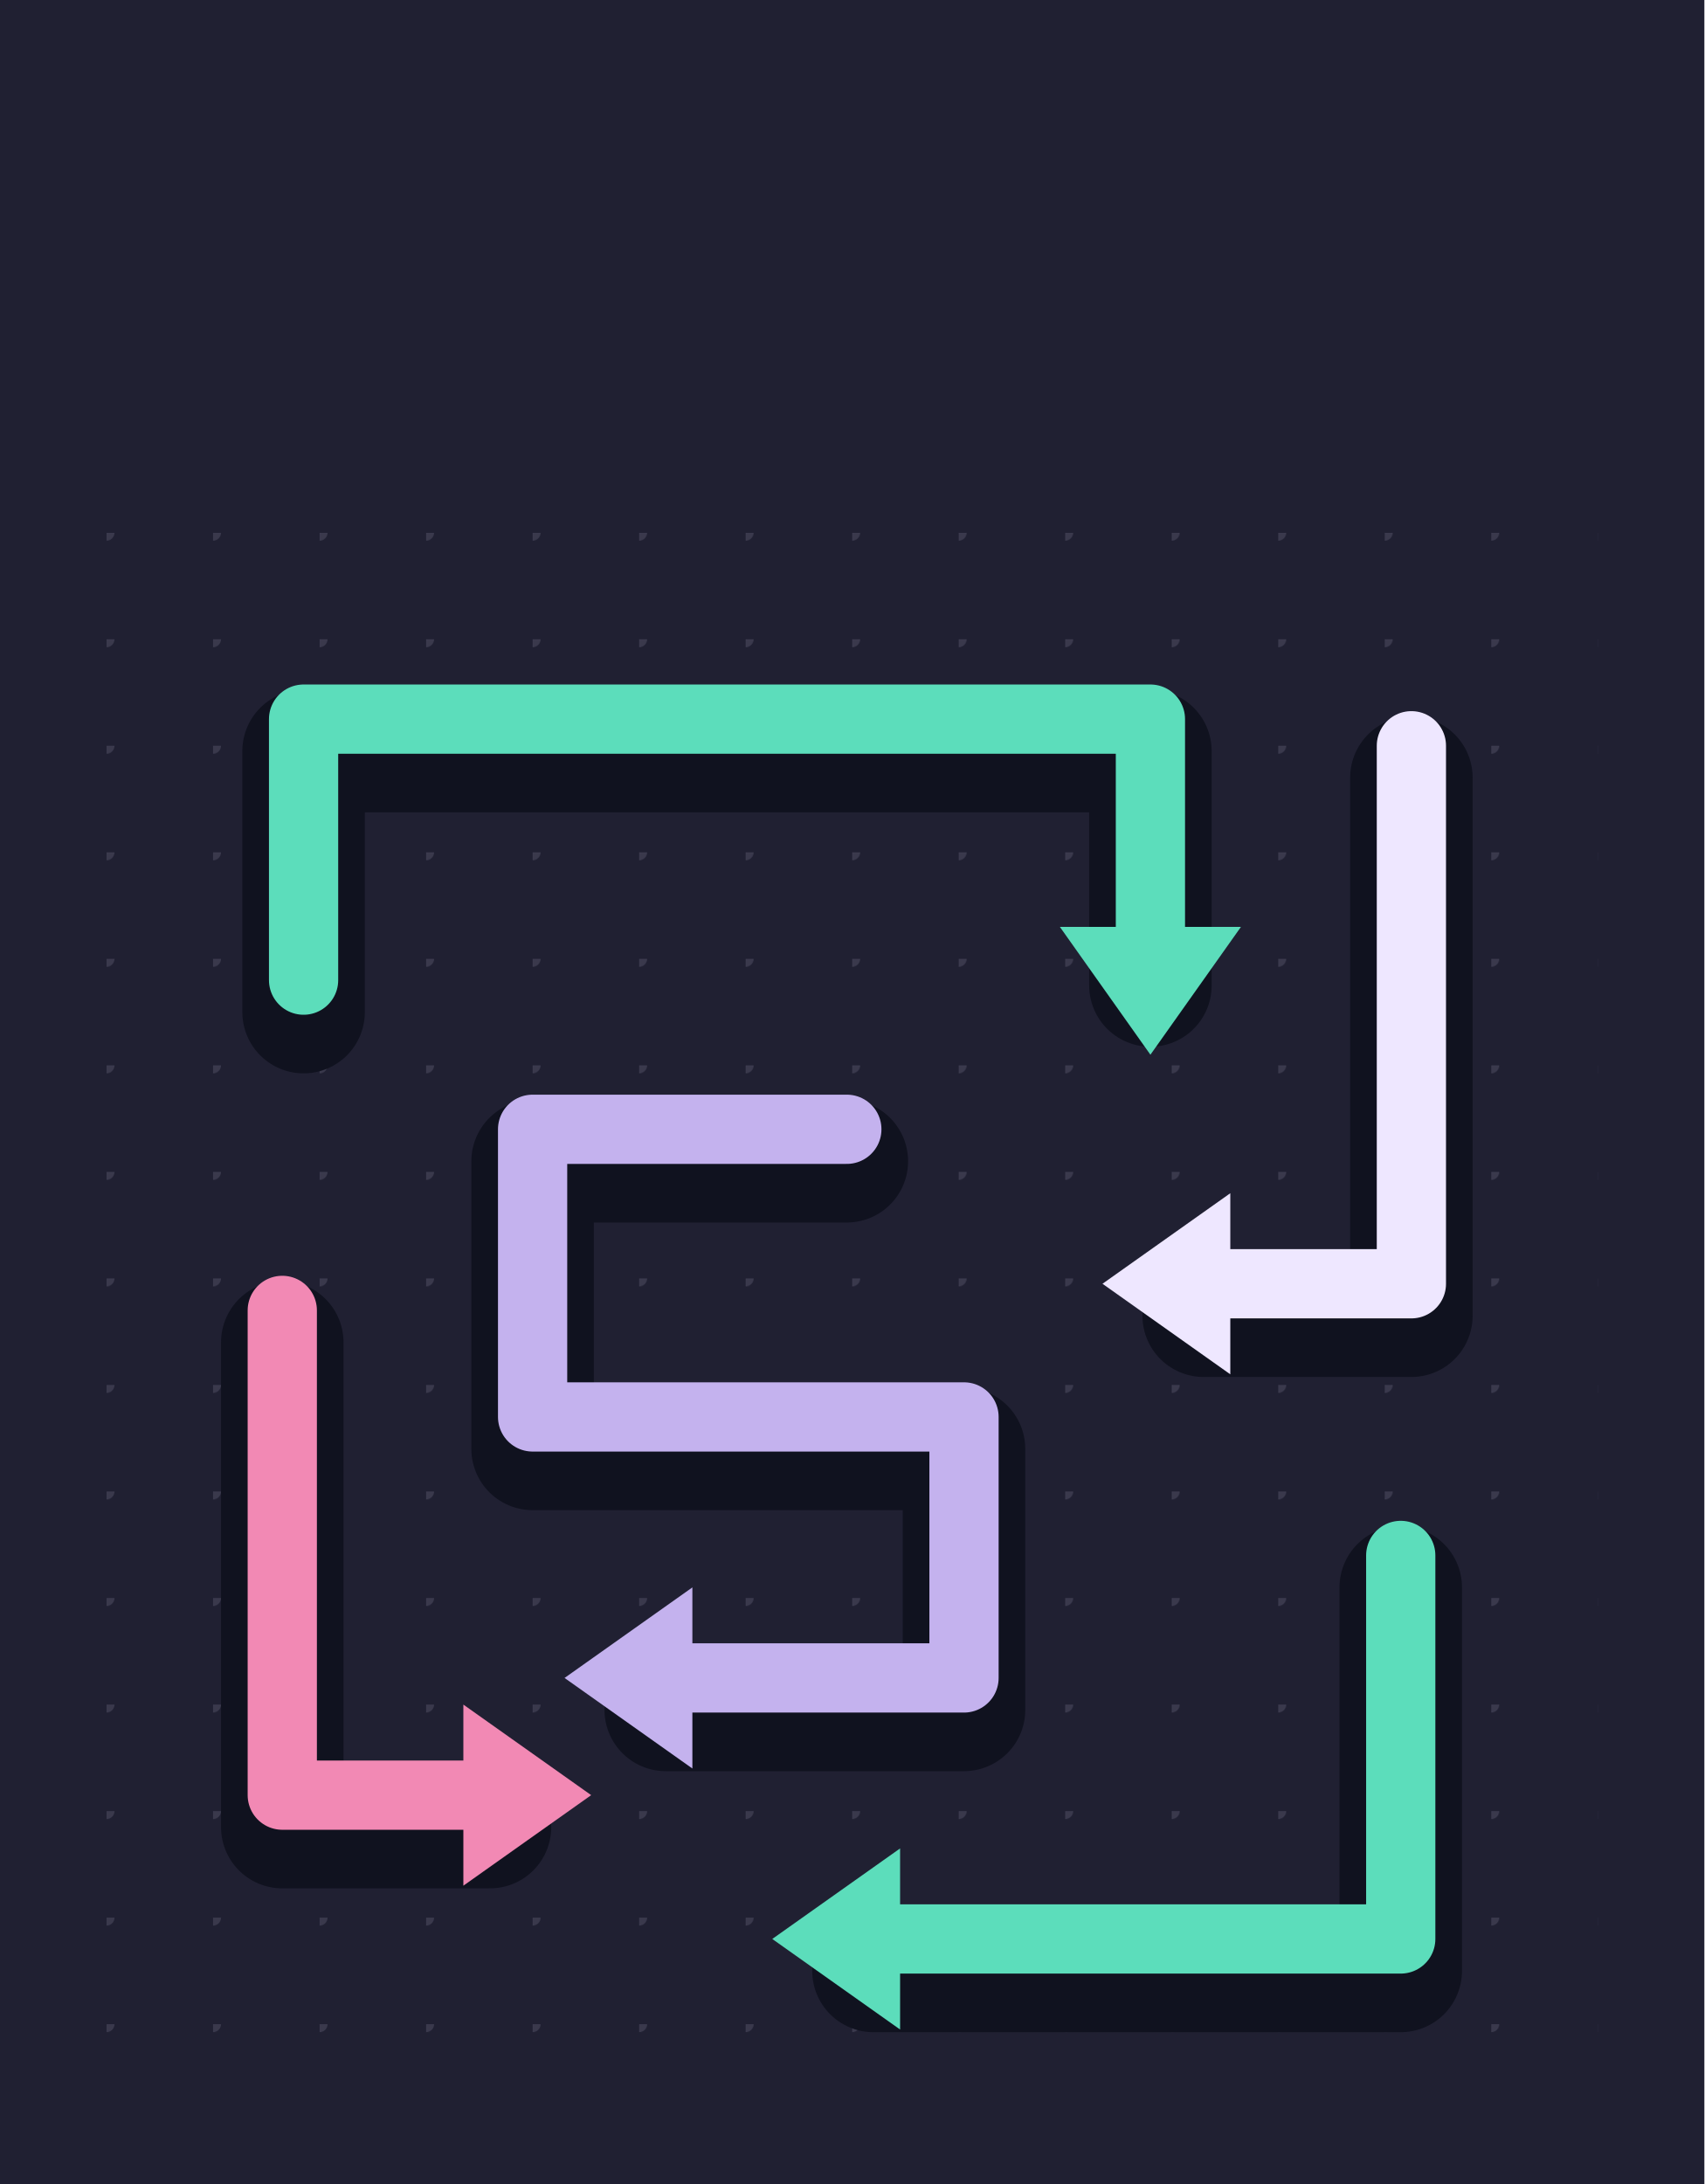
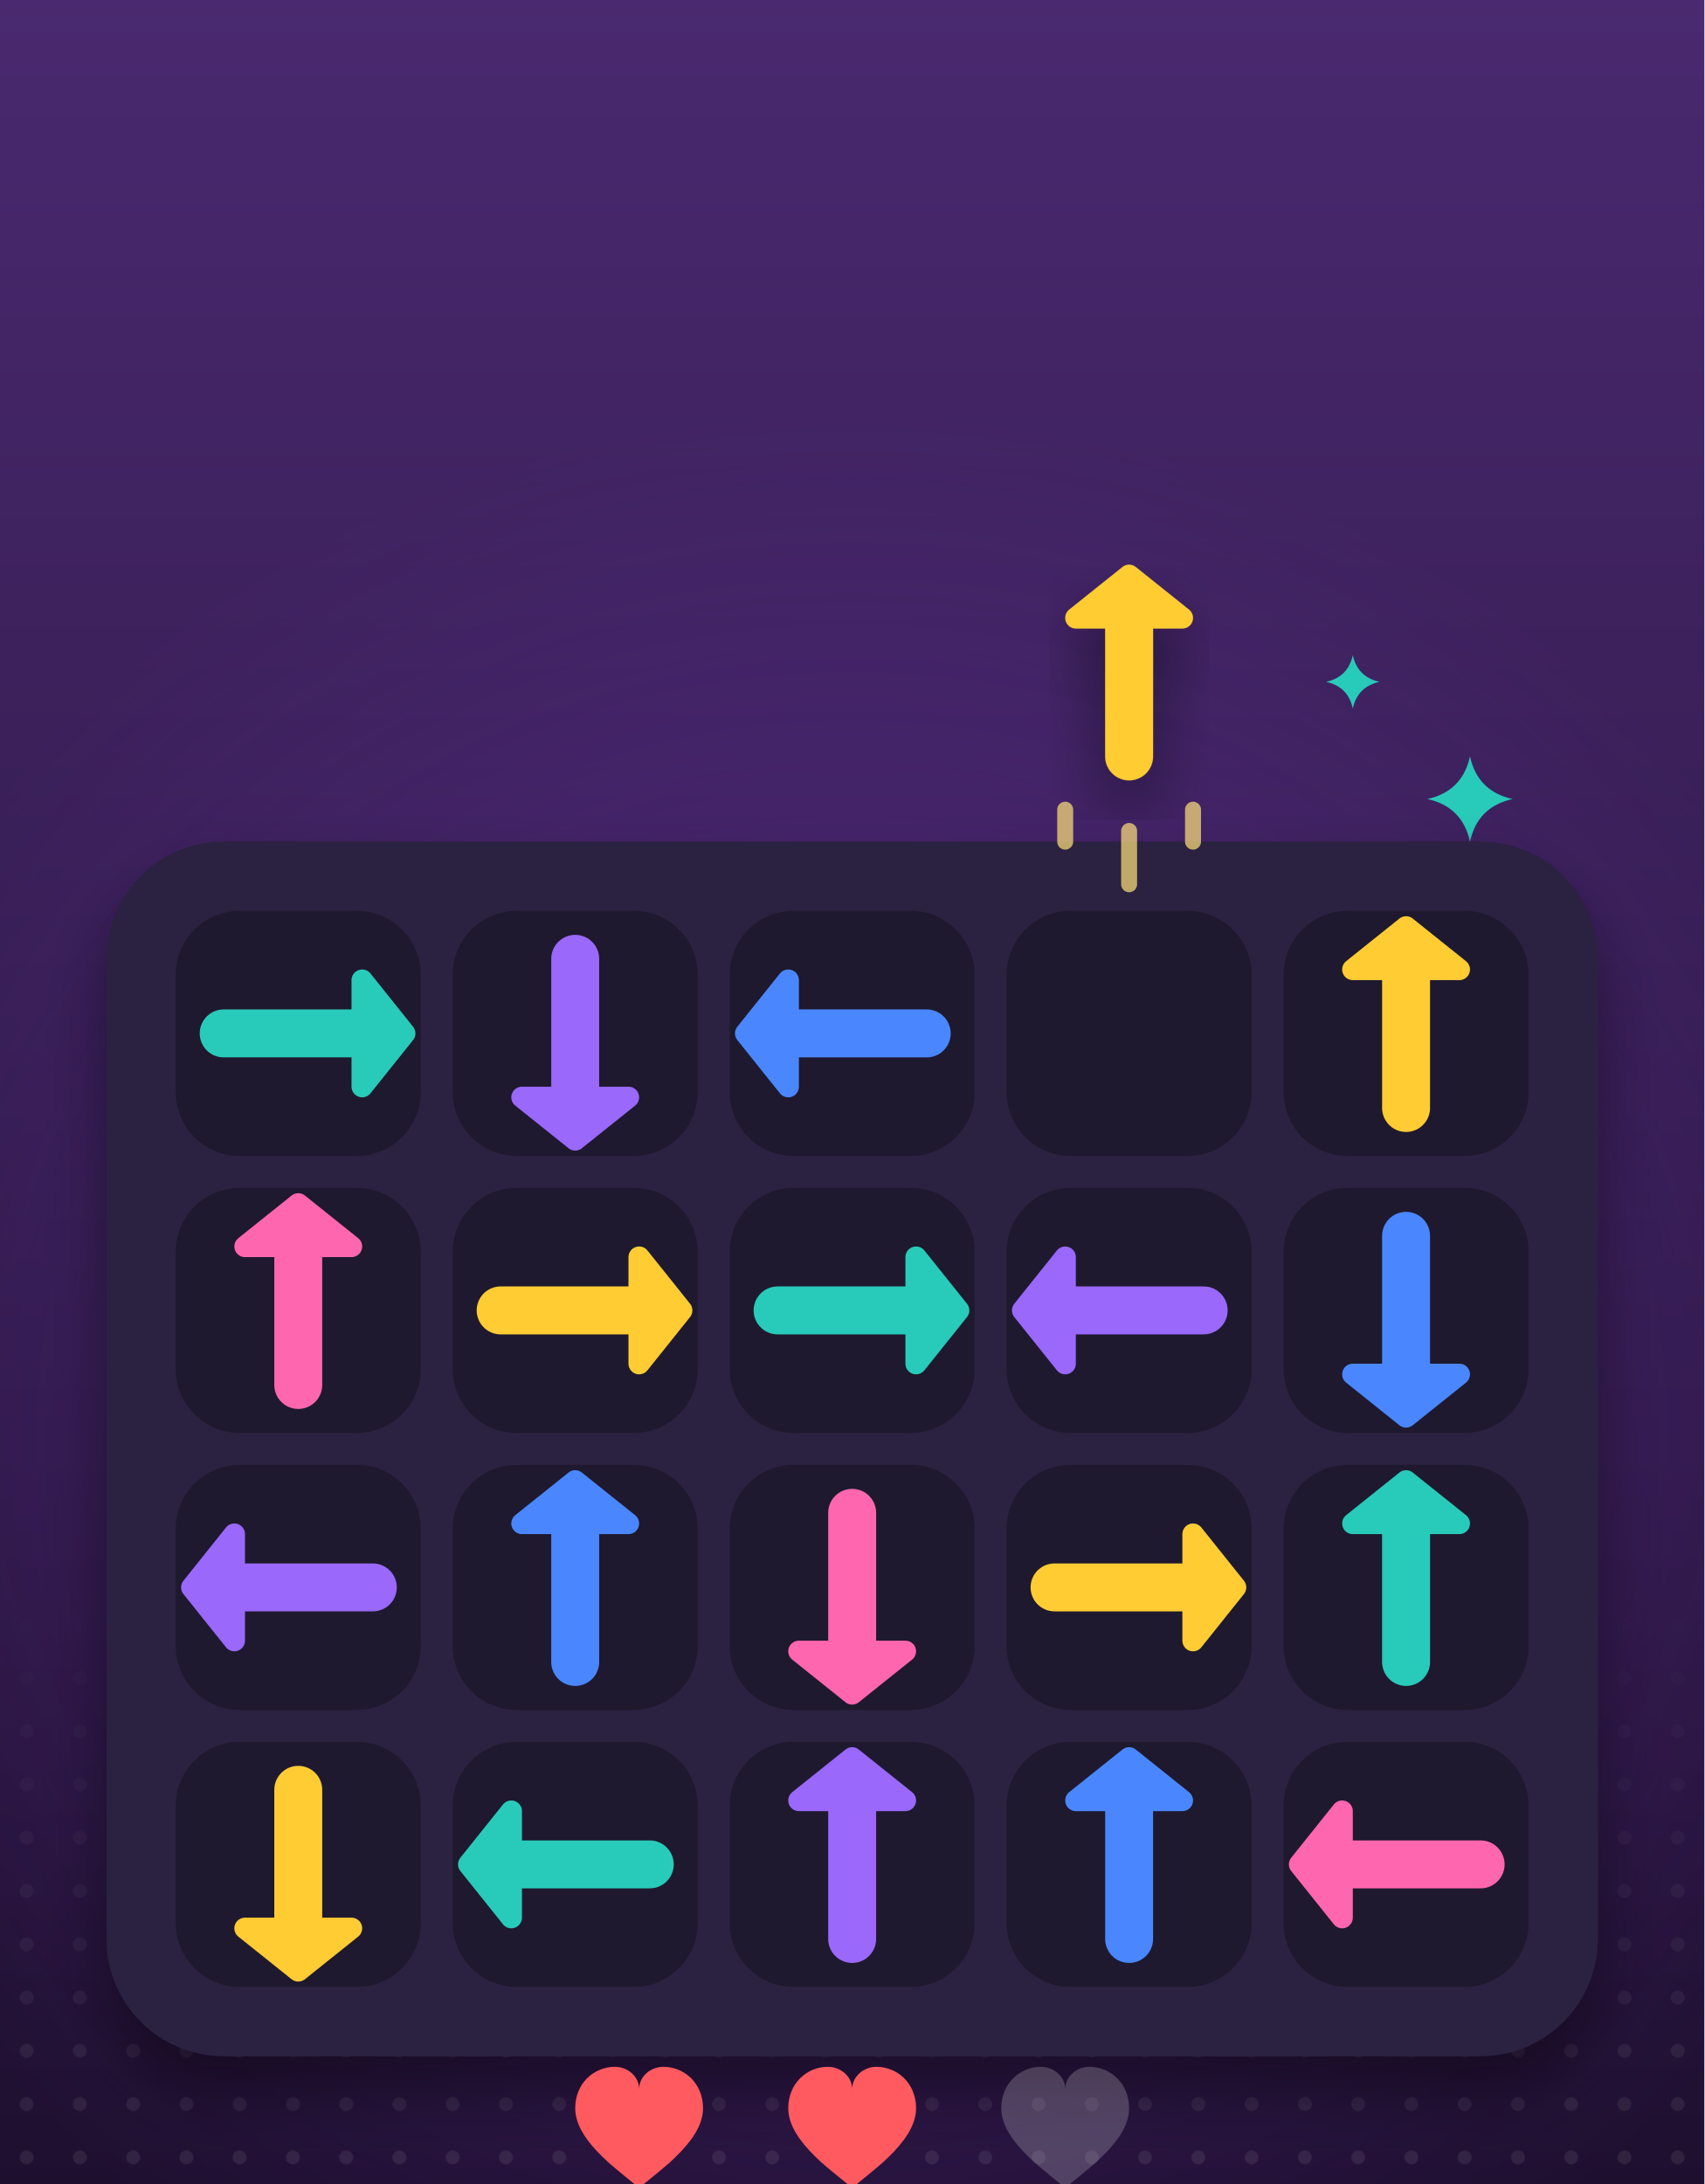
- <svg xmlns="http://www.w3.org/2000/svg" viewBox="0 0 320 410" role="img" aria-labelledby="sl-title sl-desc">
+ <svg xmlns="http://www.w3.org/2000/svg" viewBox="0 0 320 410" role="img" aria-labelledby="title desc">
  <defs>
-     <pattern id="sl-dots" width="20" height="20" patternUnits="userSpaceOnUse">
-       <circle cx="0" cy="0" r="1.5" fill="#d8d3ef" opacity=".14" />
+     <linearGradient id="bg" x1="0" y1="0" x2="0" y2="1">
+       <stop stop-color="#4a2970" />
+       <stop offset="1" stop-color="#1e0f2f" />
+     </linearGradient>
+     <radialGradient id="glow" cx="50%" cy="50%" r="50%">
+       <stop stop-color="#8f44e4" stop-opacity=".5" />
+       <stop offset=".55" stop-color="#8f44e4" stop-opacity=".14" />
+       <stop offset="1" stop-color="#8f44e4" stop-opacity="0" />
+     </radialGradient>
+     <pattern id="dots" width="10" height="10" patternUnits="userSpaceOnUse">
+       <circle cx="5" cy="5" r="1.3" fill="#fff" />
    </pattern>
+     <linearGradient id="dotfade" x1="0" y1="0" x2="0" y2="1">
+       <stop stop-color="#fff" stop-opacity="0" />
+       <stop offset="1" stop-color="#fff" stop-opacity=".9" />
+     </linearGradient>
+     <mask id="floor">
+       <rect x="0" y="300" width="320" height="110" fill="url(#dotfade)" />
+     </mask>
+     <filter id="drop" x="-25%" y="-25%" width="150%" height="160%">
+       <feDropShadow dx="0" dy="7" stdDeviation="6" flood-color="#05030c" flood-opacity=".42" />
+     </filter>
  </defs>
-   <path fill="#202032" d="M0 0h320v410H0z" />
-   <path fill="url(#sl-dots)" d="M20 100h280v290H20z" />
-   <g fill="none" stroke="#10121f" stroke-width="23" stroke-linecap="round" stroke-linejoin="round" transform="translate(0 6)">
-     <path d="M57 184v-49h159v44M265 140v101h-39M159 212h-59v54h81v49h-56M53 246v91h39M263 292v72h-99" />
+   <rect x="0" y="0" width="320" height="410" fill="url(#bg)" />
+   <ellipse cx="160" cy="268" rx="210" ry="190" fill="url(#glow)" />
+   <rect x="0" y="300" width="320" height="110" fill="url(#dots)" mask="url(#floor)" opacity="0.09" />
+   <path d="M276 142Q277.44 148.56 284 150Q277.44 151.44 276 158Q274.56 151.44 268 150Q274.56 148.56 276 142Z" fill="#28cbb9" />
+   <path d="M40 191Q41.26 196.74 47 198Q41.26 199.26 40 205Q38.74 199.26 33 198Q38.74 196.74 40 191Z" fill="#28cbb9" />
+   <circle cx="292" cy="188" r="2" fill="#28cbb9" opacity="0.8" />
+   <path d="M254 123Q254.9 127.1 259 128Q254.9 128.9 254 133Q253.1 128.9 249 128Q253.1 127.1 254 123Z" fill="#28cbb9" />
+   <path d="M52 163Q52.9 167.1 57 168Q52.9 168.9 52 173Q51.1 168.9 47 168Q51.1 167.1 52 163Z" fill="#28cbb9" />
+   <circle cx="30" cy="238" r="2" fill="#28cbb9" opacity="0.8" />
+   <rect x="20" y="158" width="280" height="228" fill="#2a2140" rx="22" filter="url(#drop)" />
+   <rect x="33" y="171" width="46" height="46" fill="#000" rx="12" opacity="0.28" />
+   <path d="M42 194L68 194" fill="none" stroke="#28cbb9" stroke-width="9" stroke-linecap="round" stroke-linejoin="round" />
+   <path d="M76 194L68 204L68 184Z" fill="#28cbb9" stroke="#28cbb9" stroke-width="4" stroke-linejoin="round" />
+   <rect x="85" y="171" width="46" height="46" fill="#000" rx="12" opacity="0.28" />
+   <path d="M108 180L108 206" fill="none" stroke="#9a68fb" stroke-width="9" stroke-linecap="round" stroke-linejoin="round" />
+   <path d="M108 214L98 206L118 206Z" fill="#9a68fb" stroke="#9a68fb" stroke-width="4" stroke-linejoin="round" />
+   <rect x="137" y="171" width="46" height="46" fill="#000" rx="12" opacity="0.28" />
+   <path d="M174 194L148 194" fill="none" stroke="#4a87ff" stroke-width="9" stroke-linecap="round" stroke-linejoin="round" />
+   <path d="M140 194L148 184L148 204Z" fill="#4a87ff" stroke="#4a87ff" stroke-width="4" stroke-linejoin="round" />
+   <rect x="241" y="171" width="46" height="46" fill="#000" rx="12" opacity="0.28" />
+   <path d="M264 208L264 182" fill="none" stroke="#ffcc33" stroke-width="9" stroke-linecap="round" stroke-linejoin="round" />
+   <path d="M264 174L274 182L254 182Z" fill="#ffcc33" stroke="#ffcc33" stroke-width="4" stroke-linejoin="round" />
+   <rect x="33" y="223" width="46" height="46" fill="#000" rx="12" opacity="0.28" />
+   <path d="M56 260L56 234" fill="none" stroke="#ff66b0" stroke-width="9" stroke-linecap="round" stroke-linejoin="round" />
+   <path d="M56 226L66 234L46 234Z" fill="#ff66b0" stroke="#ff66b0" stroke-width="4" stroke-linejoin="round" />
+   <rect x="85" y="223" width="46" height="46" fill="#000" rx="12" opacity="0.28" />
+   <path d="M94 246L120 246" fill="none" stroke="#ffcc33" stroke-width="9" stroke-linecap="round" stroke-linejoin="round" />
+   <path d="M128 246L120 256L120 236Z" fill="#ffcc33" stroke="#ffcc33" stroke-width="4" stroke-linejoin="round" />
+   <rect x="137" y="223" width="46" height="46" fill="#000" rx="12" opacity="0.28" />
+   <path d="M146 246L172 246" fill="none" stroke="#28cbb9" stroke-width="9" stroke-linecap="round" stroke-linejoin="round" />
+   <path d="M180 246L172 256L172 236Z" fill="#28cbb9" stroke="#28cbb9" stroke-width="4" stroke-linejoin="round" />
+   <rect x="189" y="223" width="46" height="46" fill="#000" rx="12" opacity="0.28" />
+   <path d="M226 246L200 246" fill="none" stroke="#9a68fb" stroke-width="9" stroke-linecap="round" stroke-linejoin="round" />
+   <path d="M192 246L200 236L200 256Z" fill="#9a68fb" stroke="#9a68fb" stroke-width="4" stroke-linejoin="round" />
+   <rect x="241" y="223" width="46" height="46" fill="#000" rx="12" opacity="0.28" />
+   <path d="M264 232L264 258" fill="none" stroke="#4a87ff" stroke-width="9" stroke-linecap="round" stroke-linejoin="round" />
+   <path d="M264 266L254 258L274 258Z" fill="#4a87ff" stroke="#4a87ff" stroke-width="4" stroke-linejoin="round" />
+   <rect x="33" y="275" width="46" height="46" fill="#000" rx="12" opacity="0.28" />
+   <path d="M70 298L44 298" fill="none" stroke="#9a68fb" stroke-width="9" stroke-linecap="round" stroke-linejoin="round" />
+   <path d="M36 298L44 288L44 308Z" fill="#9a68fb" stroke="#9a68fb" stroke-width="4" stroke-linejoin="round" />
+   <rect x="85" y="275" width="46" height="46" fill="#000" rx="12" opacity="0.28" />
+   <path d="M108 312L108 286" fill="none" stroke="#4a87ff" stroke-width="9" stroke-linecap="round" stroke-linejoin="round" />
+   <path d="M108 278L118 286L98 286Z" fill="#4a87ff" stroke="#4a87ff" stroke-width="4" stroke-linejoin="round" />
+   <rect x="137" y="275" width="46" height="46" fill="#000" rx="12" opacity="0.28" />
+   <path d="M160 284L160 310" fill="none" stroke="#ff66b0" stroke-width="9" stroke-linecap="round" stroke-linejoin="round" />
+   <path d="M160 318L150 310L170 310Z" fill="#ff66b0" stroke="#ff66b0" stroke-width="4" stroke-linejoin="round" />
+   <rect x="189" y="275" width="46" height="46" fill="#000" rx="12" opacity="0.28" />
+   <path d="M198 298L224 298" fill="none" stroke="#ffcc33" stroke-width="9" stroke-linecap="round" stroke-linejoin="round" />
+   <path d="M232 298L224 308L224 288Z" fill="#ffcc33" stroke="#ffcc33" stroke-width="4" stroke-linejoin="round" />
+   <rect x="241" y="275" width="46" height="46" fill="#000" rx="12" opacity="0.28" />
+   <path d="M264 312L264 286" fill="none" stroke="#28cbb9" stroke-width="9" stroke-linecap="round" stroke-linejoin="round" />
+   <path d="M264 278L274 286L254 286Z" fill="#28cbb9" stroke="#28cbb9" stroke-width="4" stroke-linejoin="round" />
+   <rect x="33" y="327" width="46" height="46" fill="#000" rx="12" opacity="0.28" />
+   <path d="M56 336L56 362" fill="none" stroke="#ffcc33" stroke-width="9" stroke-linecap="round" stroke-linejoin="round" />
+   <path d="M56 370L46 362L66 362Z" fill="#ffcc33" stroke="#ffcc33" stroke-width="4" stroke-linejoin="round" />
+   <rect x="85" y="327" width="46" height="46" fill="#000" rx="12" opacity="0.28" />
+   <path d="M122 350L96 350" fill="none" stroke="#28cbb9" stroke-width="9" stroke-linecap="round" stroke-linejoin="round" />
+   <path d="M88 350L96 340L96 360Z" fill="#28cbb9" stroke="#28cbb9" stroke-width="4" stroke-linejoin="round" />
+   <rect x="137" y="327" width="46" height="46" fill="#000" rx="12" opacity="0.28" />
+   <path d="M160 364L160 338" fill="none" stroke="#9a68fb" stroke-width="9" stroke-linecap="round" stroke-linejoin="round" />
+   <path d="M160 330L170 338L150 338Z" fill="#9a68fb" stroke="#9a68fb" stroke-width="4" stroke-linejoin="round" />
+   <rect x="189" y="327" width="46" height="46" fill="#000" rx="12" opacity="0.28" />
+   <path d="M212 364L212 338" fill="none" stroke="#4a87ff" stroke-width="9" stroke-linecap="round" stroke-linejoin="round" />
+   <path d="M212 330L222 338L202 338Z" fill="#4a87ff" stroke="#4a87ff" stroke-width="4" stroke-linejoin="round" />
+   <rect x="241" y="327" width="46" height="46" fill="#000" rx="12" opacity="0.28" />
+   <path d="M278 350L252 350" fill="none" stroke="#ff66b0" stroke-width="9" stroke-linecap="round" stroke-linejoin="round" />
+   <path d="M244 350L252 340L252 360Z" fill="#ff66b0" stroke="#ff66b0" stroke-width="4" stroke-linejoin="round" />
+   <rect x="189" y="171" width="46" height="46" fill="#000" rx="12" opacity="0.28" />
+   <g filter="url(#drop)">
+     <path d="M212 142L212 116" fill="none" stroke="#ffcc33" stroke-width="9" stroke-linecap="round" stroke-linejoin="round" />
+     <path d="M212 108L222 116L202 116Z" fill="#ffcc33" stroke="#ffcc33" stroke-width="4" stroke-linejoin="round" />
  </g>
-   <g fill="none" stroke-width="13" stroke-linecap="round" stroke-linejoin="round">
-     <path d="M57 184v-49h159v44" stroke="#5cddbb" />
-     <path d="M265 140v101h-39" stroke="#eee7ff" />
-     <path d="M159 212h-59v54h81v49h-56" stroke="#c4b2ee" />
-     <path d="M53 246v91h39" stroke="#f289b4" />
-     <path d="M263 292v72h-99" stroke="#5cddbb" />
-   </g>
-   <path d="m216 198-17-24h34z" fill="#5cddbb" />
-   <path d="m207 241 24-17v34z" fill="#eee7ff" />
-   <path d="m106 315 24-17v34z" fill="#c4b2ee" />
-   <path d="m111 337-24-17v34z" fill="#f289b4" />
-   <path d="m145 364 24-17v34z" fill="#5cddbb" />
+   <path d="M212 156v10M200 152v6M224 152v6" fill="none" stroke="#ffe27a" stroke-width="3" stroke-linecap="round" stroke-linejoin="round" opacity="0.7" />
+   <path d="M0 .9C-.2.7-1 .2-1-.35-1-.75-.7-1-.38-1-.18-1 0-.85 0-.65 0-.85.18-1 .38-1 .7-1 1-.75 1-.35 1 .2.2.7 0 .9Z" fill="#ff5a5f" transform="translate(120 400) scale(12)" opacity="1" />
+   <path d="M0 .9C-.2.7-1 .2-1-.35-1-.75-.7-1-.38-1-.18-1 0-.85 0-.65 0-.85.18-1 .38-1 .7-1 1-.75 1-.35 1 .2.2.7 0 .9Z" fill="#ff5a5f" transform="translate(160 400) scale(12)" opacity="1" />
+   <path d="M0 .9C-.2.7-1 .2-1-.35-1-.75-.7-1-.38-1-.18-1 0-.85 0-.65 0-.85.18-1 .38-1 .7-1 1-.75 1-.35 1 .2.2.7 0 .9Z" fill="#fff" transform="translate(200 400) scale(12)" opacity="0.2" />
</svg>
